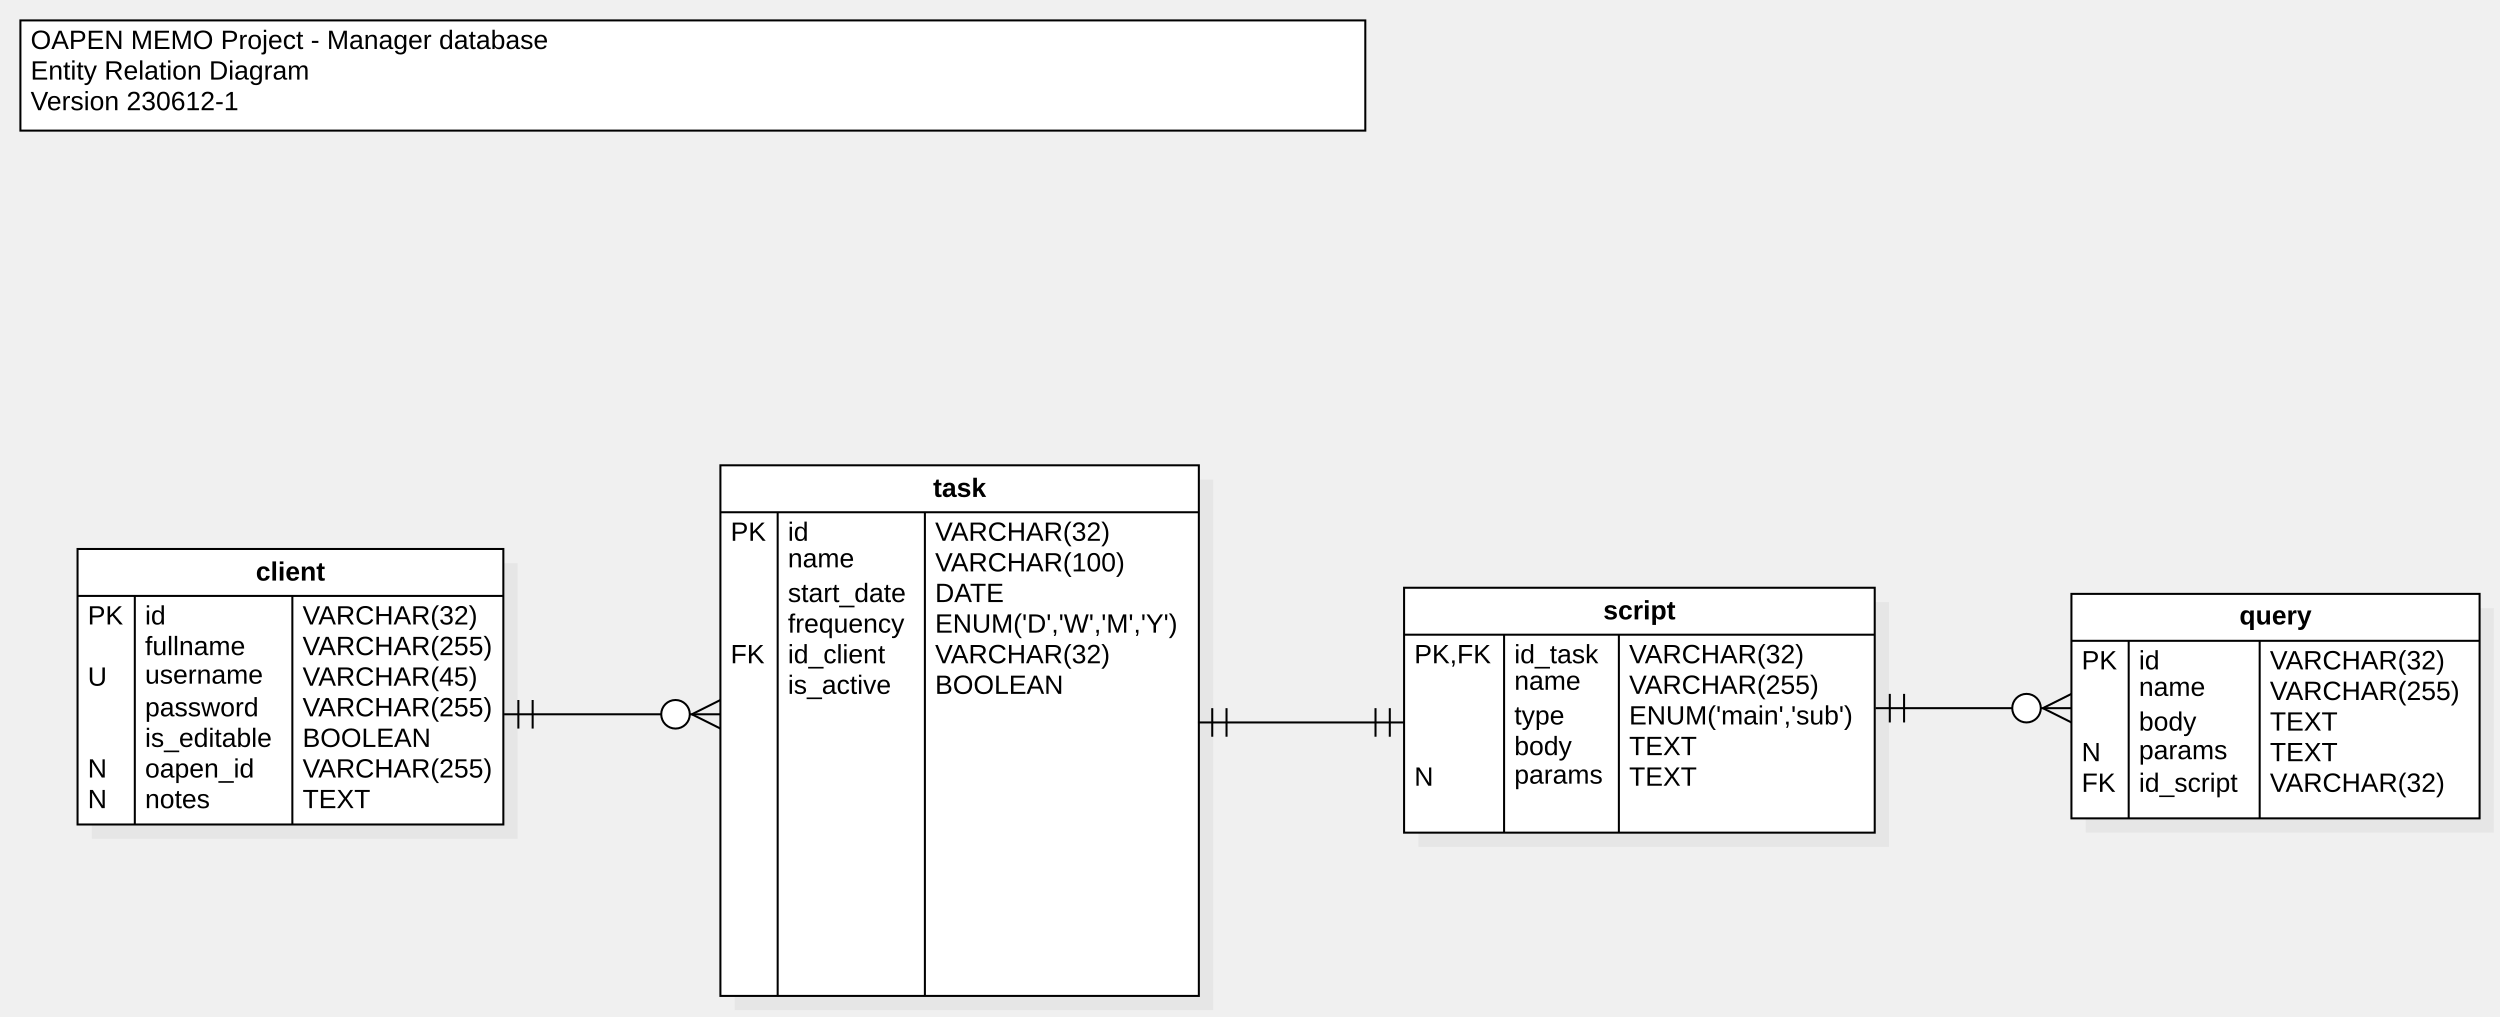
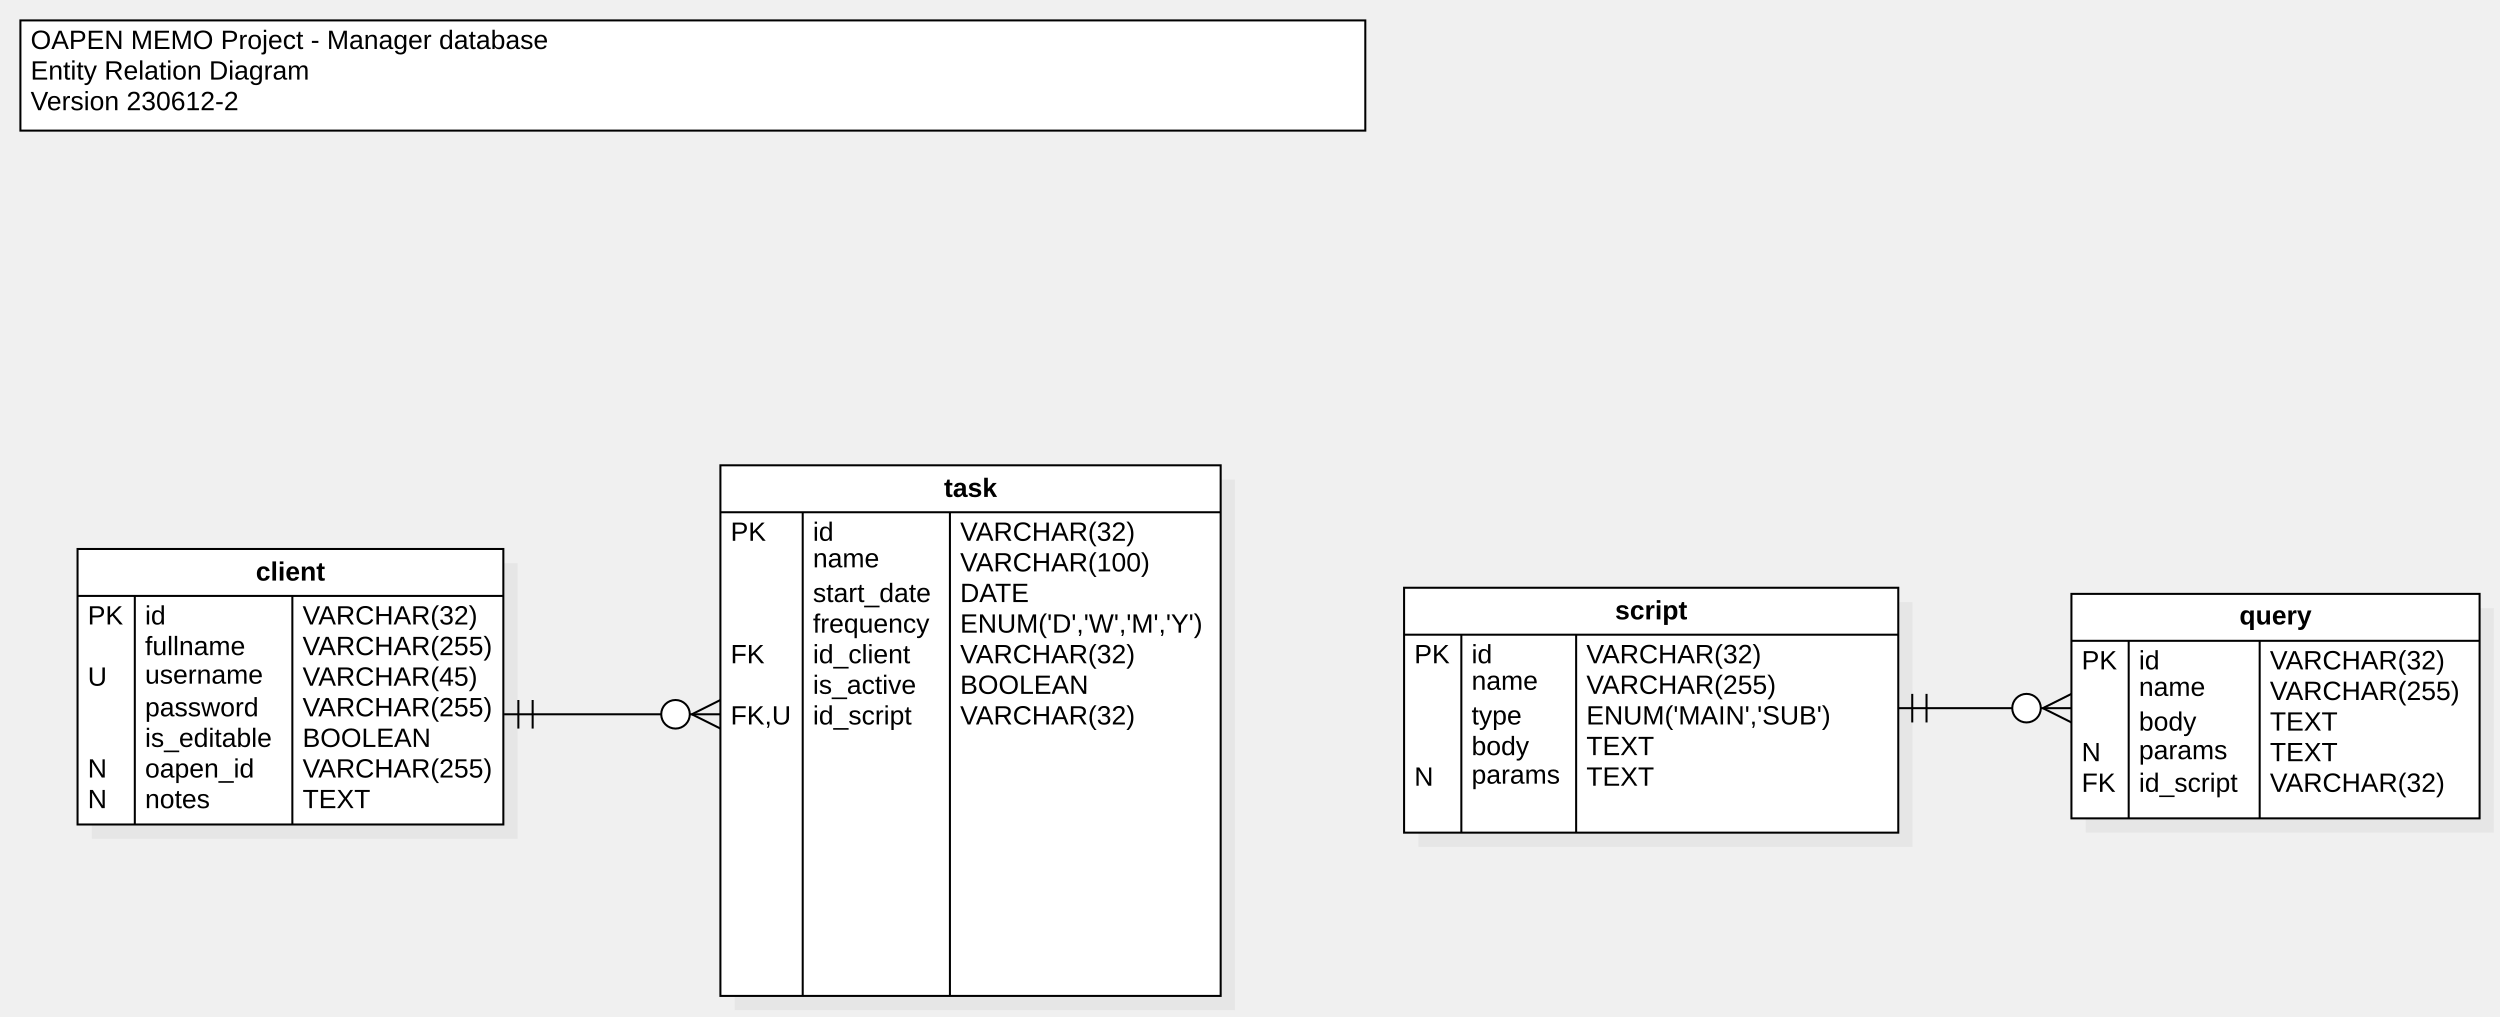
<svg xmlns="http://www.w3.org/2000/svg" version="1.1" width="1225" height="498">
  <defs />
  <g>
    <g transform="translate(-25,-11) scale(1,1)">
      <rect fill="#C0C0C0" stroke="none" x="70" y="287" width="208.639" height="135" opacity="0.2" />
    </g>
    <g transform="translate(-25,-11) scale(1,1)">
      <rect fill="#ffffff" stroke="none" x="63" y="280" width="208.639" height="135" />
    </g>
    <g transform="translate(-25,-11) scale(1,1)">
      <path fill="none" stroke="#000000" d="M 63 280 L 271.639 280 L 271.639 415 L 63 415 L 63 280 Z Z" stroke-miterlimit="10" />
    </g>
    <g transform="translate(-25,-11) scale(1,1)">
      <path fill="none" stroke="#000000" d="M 63 303 L 271.639 303" stroke-miterlimit="10" />
    </g>
    <g transform="translate(-25,-11) scale(1,1)">
      <path fill="none" stroke="#000000" d="M 91.059 303 L 91.059 415" stroke-miterlimit="10" />
    </g>
    <g transform="translate(-25,-11) scale(1,1)">
      <path fill="none" stroke="#000000" d="M 168.255 303 L 168.255 415" stroke-miterlimit="10" />
    </g>
    <g transform="translate(-25,-11) scale(1,1)">
      <g>
        <path fill="none" stroke="none" />
        <text fill="#000000" stroke="none" font-family="Arial" font-size="13px" font-style="normal" font-weight="bold" text-decoration="none" x="150.343" y="295.5">client</text>
      </g>
    </g>
    <g transform="translate(-25,-11) scale(1,1)">
      <g>
        <path fill="none" stroke="none" />
        <text fill="#000000" stroke="none" font-family="Arial" font-size="13px" font-style="normal" font-weight="normal" text-decoration="none" x="68" y="317">PK</text>
      </g>
    </g>
    <g transform="translate(-25,-11) scale(1,1)">
      <g>
        <path fill="none" stroke="none" />
        <text fill="#000000" stroke="none" font-family="Arial" font-size="13px" font-style="normal" font-weight="normal" text-decoration="none" x="96.059" y="317">id</text>
      </g>
    </g>
    <g transform="translate(-25,-11) scale(1,1)">
      <g>
        <path fill="none" stroke="none" />
        <text fill="#000000" stroke="none" font-family="Arial" font-size="13px" font-style="normal" font-weight="normal" text-decoration="none" x="173.255" y="317">VARCHAR(32)</text>
      </g>
    </g>
    <g transform="translate(-25,-11) scale(1,1)">
      <g>
        <path fill="none" stroke="none" />
        <text fill="#000000" stroke="none" font-family="Arial" font-size="13px" font-style="normal" font-weight="normal" text-decoration="none" x="68" y="314" />
      </g>
    </g>
    <g transform="translate(-25,-11) scale(1,1)">
      <g>
        <path fill="none" stroke="none" />
        <text fill="#000000" stroke="none" font-family="Arial" font-size="13px" font-style="normal" font-weight="normal" text-decoration="none" x="68" y="323" />
      </g>
    </g>
    <g transform="translate(-25,-11) scale(1,1)">
      <g>
        <path fill="none" stroke="none" />
        <text fill="#000000" stroke="none" font-family="Arial" font-size="13px" font-style="normal" font-weight="normal" text-decoration="none" x="96.059" y="332">fullname</text>
      </g>
    </g>
    <g transform="translate(-25,-11) scale(1,1)">
      <g>
        <path fill="none" stroke="none" />
        <text fill="#000000" stroke="none" font-family="Arial" font-size="13px" font-style="normal" font-weight="normal" text-decoration="none" x="173.255" y="332">VARCHAR(255)</text>
      </g>
    </g>
    <g transform="translate(-25,-11) scale(1,1)">
      <g>
        <path fill="none" stroke="none" />
        <text fill="#000000" stroke="none" font-family="Arial" font-size="13px" font-style="normal" font-weight="normal" text-decoration="none" x="68" y="329" />
      </g>
    </g>
    <g transform="translate(-25,-11) scale(1,1)">
      <g>
        <path fill="none" stroke="none" />
        <text fill="#000000" stroke="none" font-family="Arial" font-size="13px" font-style="normal" font-weight="normal" text-decoration="none" x="68" y="347">U</text>
      </g>
    </g>
    <g transform="translate(-25,-11) scale(1,1)">
      <g>
        <path fill="none" stroke="none" />
        <text fill="#000000" stroke="none" font-family="Arial" font-size="13px" font-style="normal" font-weight="normal" text-decoration="none" x="96.059" y="346">username</text>
      </g>
    </g>
    <g transform="translate(-25,-11) scale(1,1)">
      <g>
        <path fill="none" stroke="none" />
        <text fill="#000000" stroke="none" font-family="Arial" font-size="13px" font-style="normal" font-weight="normal" text-decoration="none" x="173.255" y="347">VARCHAR(45)</text>
      </g>
    </g>
    <g transform="translate(-25,-11) scale(1,1)">
      <g>
        <path fill="none" stroke="none" />
        <text fill="#000000" stroke="none" font-family="Arial" font-size="13px" font-style="normal" font-weight="normal" text-decoration="none" x="68" y="344" />
      </g>
    </g>
    <g transform="translate(-25,-11) scale(1,1)">
      <g>
        <path fill="none" stroke="none" />
        <text fill="#000000" stroke="none" font-family="Arial" font-size="13px" font-style="normal" font-weight="normal" text-decoration="none" x="68" y="353" />
      </g>
    </g>
    <g transform="translate(-25,-11) scale(1,1)">
      <g>
        <path fill="none" stroke="none" />
        <text fill="#000000" stroke="none" font-family="Arial" font-size="13px" font-style="normal" font-weight="normal" text-decoration="none" x="96.059" y="362">password</text>
      </g>
    </g>
    <g transform="translate(-25,-11) scale(1,1)">
      <g>
        <path fill="none" stroke="none" />
        <text fill="#000000" stroke="none" font-family="Arial" font-size="13px" font-style="normal" font-weight="normal" text-decoration="none" x="173.255" y="362">VARCHAR(255)</text>
      </g>
    </g>
    <g transform="translate(-25,-11) scale(1,1)">
      <g>
        <path fill="none" stroke="none" />
        <text fill="#000000" stroke="none" font-family="Arial" font-size="13px" font-style="normal" font-weight="normal" text-decoration="none" x="68" y="359" />
      </g>
    </g>
    <g transform="translate(-25,-11) scale(1,1)">
      <g>
        <path fill="none" stroke="none" />
        <text fill="#000000" stroke="none" font-family="Arial" font-size="13px" font-style="normal" font-weight="normal" text-decoration="none" x="68" y="368" />
      </g>
    </g>
    <g transform="translate(-25,-11) scale(1,1)">
      <g>
        <path fill="none" stroke="none" />
        <text fill="#000000" stroke="none" font-family="Arial" font-size="13px" font-style="normal" font-weight="normal" text-decoration="none" x="96.059" y="377">is_editable</text>
      </g>
    </g>
    <g transform="translate(-25,-11) scale(1,1)">
      <g>
        <path fill="none" stroke="none" />
        <text fill="#000000" stroke="none" font-family="Arial" font-size="13px" font-style="normal" font-weight="normal" text-decoration="none" x="173.255" y="377">BOOLEAN</text>
      </g>
    </g>
    <g transform="translate(-25,-11) scale(1,1)">
      <g>
        <path fill="none" stroke="none" />
        <text fill="#000000" stroke="none" font-family="Arial" font-size="13px" font-style="normal" font-weight="normal" text-decoration="none" x="68" y="374" />
      </g>
    </g>
    <g transform="translate(-25,-11) scale(1,1)">
      <g>
        <path fill="none" stroke="none" />
        <text fill="#000000" stroke="none" font-family="Arial" font-size="13px" font-style="normal" font-weight="normal" text-decoration="none" x="68" y="392">N</text>
      </g>
    </g>
    <g transform="translate(-25,-11) scale(1,1)">
      <g>
        <path fill="none" stroke="none" />
        <text fill="#000000" stroke="none" font-family="Arial" font-size="13px" font-style="normal" font-weight="normal" text-decoration="none" x="96.059" y="392">oapen_id</text>
      </g>
    </g>
    <g transform="translate(-25,-11) scale(1,1)">
      <g>
        <path fill="none" stroke="none" />
        <text fill="#000000" stroke="none" font-family="Arial" font-size="13px" font-style="normal" font-weight="normal" text-decoration="none" x="173.255" y="392">VARCHAR(255)</text>
      </g>
    </g>
    <g transform="translate(-25,-11) scale(1,1)">
      <g>
        <path fill="none" stroke="none" />
        <text fill="#000000" stroke="none" font-family="Arial" font-size="13px" font-style="normal" font-weight="normal" text-decoration="none" x="68" y="389" />
      </g>
    </g>
    <g transform="translate(-25,-11) scale(1,1)">
      <g>
        <path fill="none" stroke="none" />
        <text fill="#000000" stroke="none" font-family="Arial" font-size="13px" font-style="normal" font-weight="normal" text-decoration="none" x="68" y="407">N</text>
      </g>
    </g>
    <g transform="translate(-25,-11) scale(1,1)">
      <g>
        <path fill="none" stroke="none" />
        <text fill="#000000" stroke="none" font-family="Arial" font-size="13px" font-style="normal" font-weight="normal" text-decoration="none" x="96.059" y="407">notes</text>
      </g>
    </g>
    <g transform="translate(-25,-11) scale(1,1)">
      <g>
        <path fill="none" stroke="none" />
        <text fill="#000000" stroke="none" font-family="Arial" font-size="13px" font-style="normal" font-weight="normal" text-decoration="none" x="173.255" y="407">TEXT</text>
      </g>
    </g>
    <g transform="translate(-25,-11) scale(1,1)">
      <g>
        <path fill="none" stroke="none" />
        <text fill="#000000" stroke="none" font-family="Arial" font-size="13px" font-style="normal" font-weight="normal" text-decoration="none" x="68" y="404" />
      </g>
    </g>
    <g transform="translate(-25,-11) scale(1,1)">
      <rect fill="#C0C0C0" stroke="none" x="1047" y="309" width="200" height="110" opacity="0.2" />
    </g>
    <g transform="translate(-25,-11) scale(1,1)">
      <rect fill="#ffffff" stroke="none" x="1040" y="302" width="200" height="110" />
    </g>
    <g transform="translate(-25,-11) scale(1,1)">
      <path fill="none" stroke="#000000" d="M 1040 302 L 1240 302 L 1240 412 L 1040 412 L 1040 302 Z Z" stroke-miterlimit="10" />
    </g>
    <g transform="translate(-25,-11) scale(1,1)">
      <path fill="none" stroke="#000000" d="M 1040 325 L 1240 325" stroke-miterlimit="10" />
    </g>
    <g transform="translate(-25,-11) scale(1,1)">
      <path fill="none" stroke="#000000" d="M 1068.059 325 L 1068.059 412" stroke-miterlimit="10" />
    </g>
    <g transform="translate(-25,-11) scale(1,1)">
      <path fill="none" stroke="#000000" d="M 1132.243 325 L 1132.243 412" stroke-miterlimit="10" />
    </g>
    <g transform="translate(-25,-11) scale(1,1)">
      <g>
        <path fill="none" stroke="none" />
        <text fill="#000000" stroke="none" font-family="Arial" font-size="13px" font-style="normal" font-weight="bold" text-decoration="none" x="1122.3" y="317">query</text>
      </g>
    </g>
    <g transform="translate(-25,-11) scale(1,1)">
      <g>
        <path fill="none" stroke="none" />
        <text fill="#000000" stroke="none" font-family="Arial" font-size="13px" font-style="normal" font-weight="normal" text-decoration="none" x="1045" y="339">PK</text>
      </g>
    </g>
    <g transform="translate(-25,-11) scale(1,1)">
      <g>
        <path fill="none" stroke="none" />
        <text fill="#000000" stroke="none" font-family="Arial" font-size="13px" font-style="normal" font-weight="normal" text-decoration="none" x="1073.059" y="339">id</text>
      </g>
    </g>
    <g transform="translate(-25,-11) scale(1,1)">
      <g>
        <path fill="none" stroke="none" />
        <text fill="#000000" stroke="none" font-family="Arial" font-size="13px" font-style="normal" font-weight="normal" text-decoration="none" x="1137.243" y="339">VARCHAR(32)</text>
      </g>
    </g>
    <g transform="translate(-25,-11) scale(1,1)">
      <g>
        <path fill="none" stroke="none" />
        <text fill="#000000" stroke="none" font-family="Arial" font-size="13px" font-style="normal" font-weight="normal" text-decoration="none" x="1045" y="336" />
      </g>
    </g>
    <g transform="translate(-25,-11) scale(1,1)">
      <g>
        <path fill="none" stroke="none" />
        <text fill="#000000" stroke="none" font-family="Arial" font-size="13px" font-style="normal" font-weight="normal" text-decoration="none" x="1045" y="345" />
      </g>
    </g>
    <g transform="translate(-25,-11) scale(1,1)">
      <g>
        <path fill="none" stroke="none" />
        <text fill="#000000" stroke="none" font-family="Arial" font-size="13px" font-style="normal" font-weight="normal" text-decoration="none" x="1073.059" y="352">name</text>
      </g>
    </g>
    <g transform="translate(-25,-11) scale(1,1)">
      <g>
        <path fill="none" stroke="none" />
        <text fill="#000000" stroke="none" font-family="Arial" font-size="13px" font-style="normal" font-weight="normal" text-decoration="none" x="1137.243" y="354">VARCHAR(255)</text>
      </g>
    </g>
    <g transform="translate(-25,-11) scale(1,1)">
      <g>
        <path fill="none" stroke="none" />
        <text fill="#000000" stroke="none" font-family="Arial" font-size="13px" font-style="normal" font-weight="normal" text-decoration="none" x="1045" y="351" />
      </g>
    </g>
    <g transform="translate(-25,-11) scale(1,1)">
      <g>
        <path fill="none" stroke="none" />
        <text fill="#000000" stroke="none" font-family="Arial" font-size="13px" font-style="normal" font-weight="normal" text-decoration="none" x="1045" y="360" />
      </g>
    </g>
    <g transform="translate(-25,-11) scale(1,1)">
      <g>
        <path fill="none" stroke="none" />
        <text fill="#000000" stroke="none" font-family="Arial" font-size="13px" font-style="normal" font-weight="normal" text-decoration="none" x="1073.059" y="369">body</text>
      </g>
    </g>
    <g transform="translate(-25,-11) scale(1,1)">
      <g>
        <path fill="none" stroke="none" />
        <text fill="#000000" stroke="none" font-family="Arial" font-size="13px" font-style="normal" font-weight="normal" text-decoration="none" x="1137.243" y="369">TEXT</text>
      </g>
    </g>
    <g transform="translate(-25,-11) scale(1,1)">
      <g>
        <path fill="none" stroke="none" />
        <text fill="#000000" stroke="none" font-family="Arial" font-size="13px" font-style="normal" font-weight="normal" text-decoration="none" x="1045" y="366" />
      </g>
    </g>
    <g transform="translate(-25,-11) scale(1,1)">
      <g>
        <path fill="none" stroke="none" />
        <text fill="#000000" stroke="none" font-family="Arial" font-size="13px" font-style="normal" font-weight="normal" text-decoration="none" x="1045" y="384">N</text>
      </g>
    </g>
    <g transform="translate(-25,-11) scale(1,1)">
      <g>
        <path fill="none" stroke="none" />
        <text fill="#000000" stroke="none" font-family="Arial" font-size="13px" font-style="normal" font-weight="normal" text-decoration="none" x="1073.059" y="383">params</text>
      </g>
    </g>
    <g transform="translate(-25,-11) scale(1,1)">
      <g>
        <path fill="none" stroke="none" />
        <text fill="#000000" stroke="none" font-family="Arial" font-size="13px" font-style="normal" font-weight="normal" text-decoration="none" x="1137.243" y="384">TEXT</text>
      </g>
    </g>
    <g transform="translate(-25,-11) scale(1,1)">
      <g>
        <path fill="none" stroke="none" />
        <text fill="#000000" stroke="none" font-family="Arial" font-size="13px" font-style="normal" font-weight="normal" text-decoration="none" x="1045" y="381" />
      </g>
    </g>
    <g transform="translate(-25,-11) scale(1,1)">
      <g>
        <path fill="none" stroke="none" />
        <text fill="#000000" stroke="none" font-family="Arial" font-size="13px" font-style="normal" font-weight="normal" text-decoration="none" x="1045" y="399">FK</text>
      </g>
    </g>
    <g transform="translate(-25,-11) scale(1,1)">
      <g>
        <path fill="none" stroke="none" />
        <text fill="#000000" stroke="none" font-family="Arial" font-size="13px" font-style="normal" font-weight="normal" text-decoration="none" x="1073.059" y="399">id_script</text>
      </g>
    </g>
    <g transform="translate(-25,-11) scale(1,1)">
      <g>
        <path fill="none" stroke="none" />
        <text fill="#000000" stroke="none" font-family="Arial" font-size="13px" font-style="normal" font-weight="normal" text-decoration="none" x="1137.243" y="399">VARCHAR(32)</text>
      </g>
    </g>
    <g transform="translate(-25,-11) scale(1,1)">
      <g>
        <path fill="none" stroke="none" />
        <text fill="#000000" stroke="none" font-family="Arial" font-size="13px" font-style="normal" font-weight="normal" text-decoration="none" x="1045" y="396" />
      </g>
    </g>
    <g transform="translate(-25,-11) scale(1,1)">
-       <rect fill="#C0C0C0" stroke="none" x="720" y="306" width="230.614" height="120" opacity="0.2" />
-     </g>
-     <g transform="translate(-25,-11) scale(1,1)">
-       <rect fill="#ffffff" stroke="none" x="713" y="299" width="230.614" height="120" />
-     </g>
-     <g transform="translate(-25,-11) scale(1,1)">
-       <path fill="none" stroke="#000000" d="M 713 299 L 943.614 299 L 943.614 419 L 713 419 L 713 299 Z Z" stroke-miterlimit="10" />
-     </g>
-     <g transform="translate(-25,-11) scale(1,1)">
-       <path fill="none" stroke="#000000" d="M 713 322 L 943.614 322" stroke-miterlimit="10" />
-     </g>
-     <g transform="translate(-25,-11) scale(1,1)">
-       <path fill="none" stroke="#000000" d="M 762 322 L 762 419" stroke-miterlimit="10" />
-     </g>
-     <g transform="translate(-25,-11) scale(1,1)">
-       <path fill="none" stroke="#000000" d="M 818.249 322 L 818.249 419" stroke-miterlimit="10" />
-     </g>
-     <g transform="translate(-25,-11) scale(1,1)">
-       <g>
-         <path fill="none" stroke="none" />
-         <text fill="#000000" stroke="none" font-family="Arial" font-size="13px" font-style="normal" font-weight="bold" text-decoration="none" x="810.607" y="314.5">script</text>
-       </g>
-     </g>
-     <g transform="translate(-25,-11) scale(1,1)">
-       <g>
-         <path fill="none" stroke="none" />
-         <text fill="#000000" stroke="none" font-family="Arial" font-size="13px" font-style="normal" font-weight="normal" text-decoration="none" x="718" y="336">PK,FK</text>
-       </g>
-     </g>
-     <g transform="translate(-25,-11) scale(1,1)">
-       <g>
-         <path fill="none" stroke="none" />
-         <text fill="#000000" stroke="none" font-family="Arial" font-size="13px" font-style="normal" font-weight="normal" text-decoration="none" x="767" y="336">id_task</text>
-       </g>
-     </g>
-     <g transform="translate(-25,-11) scale(1,1)">
-       <g>
-         <path fill="none" stroke="none" />
-         <text fill="#000000" stroke="none" font-family="Arial" font-size="13px" font-style="normal" font-weight="normal" text-decoration="none" x="823.249" y="336">VARCHAR(32)</text>
+       <rect fill="#C0C0C0" stroke="none" x="720" y="306" width="242.154" height="120" opacity="0.2" />
+     </g>
+     <g transform="translate(-25,-11) scale(1,1)">
+       <rect fill="#ffffff" stroke="none" x="713" y="299" width="242.154" height="120" />
+     </g>
+     <g transform="translate(-25,-11) scale(1,1)">
+       <path fill="none" stroke="#000000" d="M 713 299 L 955.154 299 L 955.154 419 L 713 419 L 713 299 Z Z" stroke-miterlimit="10" />
+     </g>
+     <g transform="translate(-25,-11) scale(1,1)">
+       <path fill="none" stroke="#000000" d="M 713 322 L 955.154 322" stroke-miterlimit="10" />
+     </g>
+     <g transform="translate(-25,-11) scale(1,1)">
+       <path fill="none" stroke="#000000" d="M 741.059 322 L 741.059 419" stroke-miterlimit="10" />
+     </g>
+     <g transform="translate(-25,-11) scale(1,1)">
+       <path fill="none" stroke="#000000" d="M 797.308 322 L 797.308 419" stroke-miterlimit="10" />
+     </g>
+     <g transform="translate(-25,-11) scale(1,1)">
+       <g>
+         <path fill="none" stroke="none" />
+         <text fill="#000000" stroke="none" font-family="Arial" font-size="13px" font-style="normal" font-weight="bold" text-decoration="none" x="816.377" y="314.5">script</text>
+       </g>
+     </g>
+     <g transform="translate(-25,-11) scale(1,1)">
+       <g>
+         <path fill="none" stroke="none" />
+         <text fill="#000000" stroke="none" font-family="Arial" font-size="13px" font-style="normal" font-weight="normal" text-decoration="none" x="718" y="336">PK</text>
+       </g>
+     </g>
+     <g transform="translate(-25,-11) scale(1,1)">
+       <g>
+         <path fill="none" stroke="none" />
+         <text fill="#000000" stroke="none" font-family="Arial" font-size="13px" font-style="normal" font-weight="normal" text-decoration="none" x="746.059" y="336">id</text>
+       </g>
+     </g>
+     <g transform="translate(-25,-11) scale(1,1)">
+       <g>
+         <path fill="none" stroke="none" />
+         <text fill="#000000" stroke="none" font-family="Arial" font-size="13px" font-style="normal" font-weight="normal" text-decoration="none" x="802.308" y="336">VARCHAR(32)</text>
      </g>
    </g>
    <g transform="translate(-25,-11) scale(1,1)">
      <g>
        <path fill="none" stroke="none" />
        <text fill="#000000" stroke="none" font-family="Arial" font-size="13px" font-style="normal" font-weight="normal" text-decoration="none" x="718" y="333" />
      </g>
    </g>
    <g transform="translate(-25,-11) scale(1,1)">
      <g>
        <path fill="none" stroke="none" />
        <text fill="#000000" stroke="none" font-family="Arial" font-size="13px" font-style="normal" font-weight="normal" text-decoration="none" x="718" y="342" />
      </g>
    </g>
    <g transform="translate(-25,-11) scale(1,1)">
      <g>
        <path fill="none" stroke="none" />
-         <text fill="#000000" stroke="none" font-family="Arial" font-size="13px" font-style="normal" font-weight="normal" text-decoration="none" x="767" y="349">name</text>
-       </g>
-     </g>
-     <g transform="translate(-25,-11) scale(1,1)">
-       <g>
-         <path fill="none" stroke="none" />
-         <text fill="#000000" stroke="none" font-family="Arial" font-size="13px" font-style="normal" font-weight="normal" text-decoration="none" x="823.249" y="351">VARCHAR(255)</text>
+         <text fill="#000000" stroke="none" font-family="Arial" font-size="13px" font-style="normal" font-weight="normal" text-decoration="none" x="746.059" y="349">name</text>
+       </g>
+     </g>
+     <g transform="translate(-25,-11) scale(1,1)">
+       <g>
+         <path fill="none" stroke="none" />
+         <text fill="#000000" stroke="none" font-family="Arial" font-size="13px" font-style="normal" font-weight="normal" text-decoration="none" x="802.308" y="351">VARCHAR(255)</text>
      </g>
    </g>
    <g transform="translate(-25,-11) scale(1,1)">
      <g>
        <path fill="none" stroke="none" />
        <text fill="#000000" stroke="none" font-family="Arial" font-size="13px" font-style="normal" font-weight="normal" text-decoration="none" x="718" y="348" />
      </g>
    </g>
    <g transform="translate(-25,-11) scale(1,1)">
      <g>
        <path fill="none" stroke="none" />
        <text fill="#000000" stroke="none" font-family="Arial" font-size="13px" font-style="normal" font-weight="normal" text-decoration="none" x="718" y="357" />
      </g>
    </g>
    <g transform="translate(-25,-11) scale(1,1)">
      <g>
        <path fill="none" stroke="none" />
-         <text fill="#000000" stroke="none" font-family="Arial" font-size="13px" font-style="normal" font-weight="normal" text-decoration="none" x="767" y="366">type</text>
-       </g>
-     </g>
-     <g transform="translate(-25,-11) scale(1,1)">
-       <g>
-         <path fill="none" stroke="none" />
-         <text fill="#000000" stroke="none" font-family="Arial" font-size="13px" font-style="normal" font-weight="normal" text-decoration="none" x="823.249" y="366">ENUM('main','sub')</text>
+         <text fill="#000000" stroke="none" font-family="Arial" font-size="13px" font-style="normal" font-weight="normal" text-decoration="none" x="746.059" y="366">type</text>
+       </g>
+     </g>
+     <g transform="translate(-25,-11) scale(1,1)">
+       <g>
+         <path fill="none" stroke="none" />
+         <text fill="#000000" stroke="none" font-family="Arial" font-size="13px" font-style="normal" font-weight="normal" text-decoration="none" x="802.308" y="366">ENUM('MAIN','SUB')</text>
      </g>
    </g>
    <g transform="translate(-25,-11) scale(1,1)">
      <g>
        <path fill="none" stroke="none" />
        <text fill="#000000" stroke="none" font-family="Arial" font-size="13px" font-style="normal" font-weight="normal" text-decoration="none" x="718" y="363" />
      </g>
    </g>
    <g transform="translate(-25,-11) scale(1,1)">
      <g>
        <path fill="none" stroke="none" />
        <text fill="#000000" stroke="none" font-family="Arial" font-size="13px" font-style="normal" font-weight="normal" text-decoration="none" x="718" y="372" />
      </g>
    </g>
    <g transform="translate(-25,-11) scale(1,1)">
      <g>
        <path fill="none" stroke="none" />
-         <text fill="#000000" stroke="none" font-family="Arial" font-size="13px" font-style="normal" font-weight="normal" text-decoration="none" x="767" y="381">body</text>
-       </g>
-     </g>
-     <g transform="translate(-25,-11) scale(1,1)">
-       <g>
-         <path fill="none" stroke="none" />
-         <text fill="#000000" stroke="none" font-family="Arial" font-size="13px" font-style="normal" font-weight="normal" text-decoration="none" x="823.249" y="381">TEXT</text>
+         <text fill="#000000" stroke="none" font-family="Arial" font-size="13px" font-style="normal" font-weight="normal" text-decoration="none" x="746.059" y="381">body</text>
+       </g>
+     </g>
+     <g transform="translate(-25,-11) scale(1,1)">
+       <g>
+         <path fill="none" stroke="none" />
+         <text fill="#000000" stroke="none" font-family="Arial" font-size="13px" font-style="normal" font-weight="normal" text-decoration="none" x="802.308" y="381">TEXT</text>
      </g>
    </g>
    <g transform="translate(-25,-11) scale(1,1)">
      <g>
        <path fill="none" stroke="none" />
        <text fill="#000000" stroke="none" font-family="Arial" font-size="13px" font-style="normal" font-weight="normal" text-decoration="none" x="718" y="378" />
      </g>
    </g>
    <g transform="translate(-25,-11) scale(1,1)">
      <g>
        <path fill="none" stroke="none" />
        <text fill="#000000" stroke="none" font-family="Arial" font-size="13px" font-style="normal" font-weight="normal" text-decoration="none" x="718" y="396">N</text>
      </g>
    </g>
    <g transform="translate(-25,-11) scale(1,1)">
      <g>
        <path fill="none" stroke="none" />
-         <text fill="#000000" stroke="none" font-family="Arial" font-size="13px" font-style="normal" font-weight="normal" text-decoration="none" x="767" y="395">params</text>
-       </g>
-     </g>
-     <g transform="translate(-25,-11) scale(1,1)">
-       <g>
-         <path fill="none" stroke="none" />
-         <text fill="#000000" stroke="none" font-family="Arial" font-size="13px" font-style="normal" font-weight="normal" text-decoration="none" x="823.249" y="396">TEXT</text>
+         <text fill="#000000" stroke="none" font-family="Arial" font-size="13px" font-style="normal" font-weight="normal" text-decoration="none" x="746.059" y="395">params</text>
+       </g>
+     </g>
+     <g transform="translate(-25,-11) scale(1,1)">
+       <g>
+         <path fill="none" stroke="none" />
+         <text fill="#000000" stroke="none" font-family="Arial" font-size="13px" font-style="normal" font-weight="normal" text-decoration="none" x="802.308" y="396">TEXT</text>
      </g>
    </g>
    <g transform="translate(-25,-11) scale(1,1)">
      <g>
        <path fill="none" stroke="none" />
        <text fill="#000000" stroke="none" font-family="Arial" font-size="13px" font-style="normal" font-weight="normal" text-decoration="none" x="718" y="393" />
      </g>
    </g>
    <g transform="translate(-25,-11) scale(1,1)">
-       <rect fill="#C0C0C0" stroke="none" x="385" y="246" width="234.436" height="260" opacity="0.2" />
-     </g>
-     <g transform="translate(-25,-11) scale(1,1)">
-       <rect fill="#ffffff" stroke="none" x="378" y="239" width="234.436" height="260" />
-     </g>
-     <g transform="translate(-25,-11) scale(1,1)">
-       <path fill="none" stroke="#000000" d="M 378 239 L 612.436 239 L 612.436 499 L 378 499 L 378 239 Z Z" stroke-miterlimit="10" />
-     </g>
-     <g transform="translate(-25,-11) scale(1,1)">
-       <path fill="none" stroke="#000000" d="M 378 262 L 612.436 262" stroke-miterlimit="10" />
-     </g>
-     <g transform="translate(-25,-11) scale(1,1)">
-       <path fill="none" stroke="#000000" d="M 406.059 262 L 406.059 499" stroke-miterlimit="10" />
-     </g>
-     <g transform="translate(-25,-11) scale(1,1)">
-       <path fill="none" stroke="#000000" d="M 478.196 262 L 478.196 499" stroke-miterlimit="10" />
-     </g>
-     <g transform="translate(-25,-11) scale(1,1)">
-       <g>
-         <path fill="none" stroke="none" />
-         <text fill="#000000" stroke="none" font-family="Arial" font-size="13px" font-style="normal" font-weight="bold" text-decoration="none" x="482.208" y="254.5">task</text>
+       <rect fill="#C0C0C0" stroke="none" x="385" y="246" width="245.125" height="260" opacity="0.2" />
+     </g>
+     <g transform="translate(-25,-11) scale(1,1)">
+       <rect fill="#ffffff" stroke="none" x="378" y="239" width="245.125" height="260" />
+     </g>
+     <g transform="translate(-25,-11) scale(1,1)">
+       <path fill="none" stroke="#000000" d="M 378 239 L 623.125 239 L 623.125 499 L 378 499 L 378 239 Z Z" stroke-miterlimit="10" />
+     </g>
+     <g transform="translate(-25,-11) scale(1,1)">
+       <path fill="none" stroke="#000000" d="M 378 262 L 623.125 262" stroke-miterlimit="10" />
+     </g>
+     <g transform="translate(-25,-11) scale(1,1)">
+       <path fill="none" stroke="#000000" d="M 418.329 262 L 418.329 499" stroke-miterlimit="10" />
+     </g>
+     <g transform="translate(-25,-11) scale(1,1)">
+       <path fill="none" stroke="#000000" d="M 490.466 262 L 490.466 499" stroke-miterlimit="10" />
+     </g>
+     <g transform="translate(-25,-11) scale(1,1)">
+       <g>
+         <path fill="none" stroke="none" />
+         <text fill="#000000" stroke="none" font-family="Arial" font-size="13px" font-style="normal" font-weight="bold" text-decoration="none" x="487.553" y="254.5">task</text>
      </g>
    </g>
    <g transform="translate(-25,-11) scale(1,1)">
      <g>
        <path fill="none" stroke="none" />
        <text fill="#000000" stroke="none" font-family="Arial" font-size="13px" font-style="normal" font-weight="normal" text-decoration="none" x="383" y="276">PK</text>
      </g>
    </g>
    <g transform="translate(-25,-11) scale(1,1)">
      <g>
        <path fill="none" stroke="none" />
-         <text fill="#000000" stroke="none" font-family="Arial" font-size="13px" font-style="normal" font-weight="normal" text-decoration="none" x="411.059" y="276">id</text>
-       </g>
-     </g>
-     <g transform="translate(-25,-11) scale(1,1)">
-       <g>
-         <path fill="none" stroke="none" />
-         <text fill="#000000" stroke="none" font-family="Arial" font-size="13px" font-style="normal" font-weight="normal" text-decoration="none" x="483.196" y="276">VARCHAR(32)</text>
+         <text fill="#000000" stroke="none" font-family="Arial" font-size="13px" font-style="normal" font-weight="normal" text-decoration="none" x="423.329" y="276">id</text>
+       </g>
+     </g>
+     <g transform="translate(-25,-11) scale(1,1)">
+       <g>
+         <path fill="none" stroke="none" />
+         <text fill="#000000" stroke="none" font-family="Arial" font-size="13px" font-style="normal" font-weight="normal" text-decoration="none" x="495.466" y="276">VARCHAR(32)</text>
      </g>
    </g>
    <g transform="translate(-25,-11) scale(1,1)">
      <g>
        <path fill="none" stroke="none" />
        <text fill="#000000" stroke="none" font-family="Arial" font-size="13px" font-style="normal" font-weight="normal" text-decoration="none" x="383" y="273" />
      </g>
    </g>
    <g transform="translate(-25,-11) scale(1,1)">
      <g>
        <path fill="none" stroke="none" />
        <text fill="#000000" stroke="none" font-family="Arial" font-size="13px" font-style="normal" font-weight="normal" text-decoration="none" x="383" y="282" />
      </g>
    </g>
    <g transform="translate(-25,-11) scale(1,1)">
      <g>
        <path fill="none" stroke="none" />
-         <text fill="#000000" stroke="none" font-family="Arial" font-size="13px" font-style="normal" font-weight="normal" text-decoration="none" x="411.059" y="289">name</text>
-       </g>
-     </g>
-     <g transform="translate(-25,-11) scale(1,1)">
-       <g>
-         <path fill="none" stroke="none" />
-         <text fill="#000000" stroke="none" font-family="Arial" font-size="13px" font-style="normal" font-weight="normal" text-decoration="none" x="483.196" y="291">VARCHAR(100)</text>
+         <text fill="#000000" stroke="none" font-family="Arial" font-size="13px" font-style="normal" font-weight="normal" text-decoration="none" x="423.329" y="289">name</text>
+       </g>
+     </g>
+     <g transform="translate(-25,-11) scale(1,1)">
+       <g>
+         <path fill="none" stroke="none" />
+         <text fill="#000000" stroke="none" font-family="Arial" font-size="13px" font-style="normal" font-weight="normal" text-decoration="none" x="495.466" y="291">VARCHAR(100)</text>
      </g>
    </g>
    <g transform="translate(-25,-11) scale(1,1)">
      <g>
        <path fill="none" stroke="none" />
        <text fill="#000000" stroke="none" font-family="Arial" font-size="13px" font-style="normal" font-weight="normal" text-decoration="none" x="383" y="288" />
      </g>
    </g>
    <g transform="translate(-25,-11) scale(1,1)">
      <g>
        <path fill="none" stroke="none" />
        <text fill="#000000" stroke="none" font-family="Arial" font-size="13px" font-style="normal" font-weight="normal" text-decoration="none" x="383" y="297" />
      </g>
    </g>
    <g transform="translate(-25,-11) scale(1,1)">
      <g>
        <path fill="none" stroke="none" />
-         <text fill="#000000" stroke="none" font-family="Arial" font-size="13px" font-style="normal" font-weight="normal" text-decoration="none" x="411.059" y="306">start_date</text>
-       </g>
-     </g>
-     <g transform="translate(-25,-11) scale(1,1)">
-       <g>
-         <path fill="none" stroke="none" />
-         <text fill="#000000" stroke="none" font-family="Arial" font-size="13px" font-style="normal" font-weight="normal" text-decoration="none" x="483.196" y="306">DATE</text>
+         <text fill="#000000" stroke="none" font-family="Arial" font-size="13px" font-style="normal" font-weight="normal" text-decoration="none" x="423.329" y="306">start_date</text>
+       </g>
+     </g>
+     <g transform="translate(-25,-11) scale(1,1)">
+       <g>
+         <path fill="none" stroke="none" />
+         <text fill="#000000" stroke="none" font-family="Arial" font-size="13px" font-style="normal" font-weight="normal" text-decoration="none" x="495.466" y="306">DATE</text>
      </g>
    </g>
    <g transform="translate(-25,-11) scale(1,1)">
      <g>
        <path fill="none" stroke="none" />
        <text fill="#000000" stroke="none" font-family="Arial" font-size="13px" font-style="normal" font-weight="normal" text-decoration="none" x="383" y="303" />
      </g>
    </g>
    <g transform="translate(-25,-11) scale(1,1)">
      <g>
        <path fill="none" stroke="none" />
        <text fill="#000000" stroke="none" font-family="Arial" font-size="13px" font-style="normal" font-weight="normal" text-decoration="none" x="383" y="312" />
      </g>
    </g>
    <g transform="translate(-25,-11) scale(1,1)">
      <g>
        <path fill="none" stroke="none" />
-         <text fill="#000000" stroke="none" font-family="Arial" font-size="13px" font-style="normal" font-weight="normal" text-decoration="none" x="411.059" y="321">frequency</text>
-       </g>
-     </g>
-     <g transform="translate(-25,-11) scale(1,1)">
-       <g>
-         <path fill="none" stroke="none" />
-         <text fill="#000000" stroke="none" font-family="Arial" font-size="13px" font-style="normal" font-weight="normal" text-decoration="none" x="483.196" y="321">ENUM('D','W','M','Y')</text>
+         <text fill="#000000" stroke="none" font-family="Arial" font-size="13px" font-style="normal" font-weight="normal" text-decoration="none" x="423.329" y="321">frequency</text>
+       </g>
+     </g>
+     <g transform="translate(-25,-11) scale(1,1)">
+       <g>
+         <path fill="none" stroke="none" />
+         <text fill="#000000" stroke="none" font-family="Arial" font-size="13px" font-style="normal" font-weight="normal" text-decoration="none" x="495.466" y="321">ENUM('D','W','M','Y')</text>
      </g>
    </g>
    <g transform="translate(-25,-11) scale(1,1)">
      <g>
        <path fill="none" stroke="none" />
        <text fill="#000000" stroke="none" font-family="Arial" font-size="13px" font-style="normal" font-weight="normal" text-decoration="none" x="383" y="318" />
      </g>
    </g>
    <g transform="translate(-25,-11) scale(1,1)">
      <g>
        <path fill="none" stroke="none" />
        <text fill="#000000" stroke="none" font-family="Arial" font-size="13px" font-style="normal" font-weight="normal" text-decoration="none" x="383" y="336">FK</text>
      </g>
    </g>
    <g transform="translate(-25,-11) scale(1,1)">
      <g>
        <path fill="none" stroke="none" />
-         <text fill="#000000" stroke="none" font-family="Arial" font-size="13px" font-style="normal" font-weight="normal" text-decoration="none" x="411.059" y="336">id_client</text>
-       </g>
-     </g>
-     <g transform="translate(-25,-11) scale(1,1)">
-       <g>
-         <path fill="none" stroke="none" />
-         <text fill="#000000" stroke="none" font-family="Arial" font-size="13px" font-style="normal" font-weight="normal" text-decoration="none" x="483.196" y="336">VARCHAR(32)</text>
+         <text fill="#000000" stroke="none" font-family="Arial" font-size="13px" font-style="normal" font-weight="normal" text-decoration="none" x="423.329" y="336">id_client</text>
+       </g>
+     </g>
+     <g transform="translate(-25,-11) scale(1,1)">
+       <g>
+         <path fill="none" stroke="none" />
+         <text fill="#000000" stroke="none" font-family="Arial" font-size="13px" font-style="normal" font-weight="normal" text-decoration="none" x="495.466" y="336">VARCHAR(32)</text>
      </g>
    </g>
    <g transform="translate(-25,-11) scale(1,1)">
      <g>
        <path fill="none" stroke="none" />
        <text fill="#000000" stroke="none" font-family="Arial" font-size="13px" font-style="normal" font-weight="normal" text-decoration="none" x="383" y="333" />
      </g>
    </g>
    <g transform="translate(-25,-11) scale(1,1)">
      <g>
        <path fill="none" stroke="none" />
        <text fill="#000000" stroke="none" font-family="Arial" font-size="13px" font-style="normal" font-weight="normal" text-decoration="none" x="383" y="342" />
      </g>
    </g>
    <g transform="translate(-25,-11) scale(1,1)">
      <g>
        <path fill="none" stroke="none" />
-         <text fill="#000000" stroke="none" font-family="Arial" font-size="13px" font-style="normal" font-weight="normal" text-decoration="none" x="411.059" y="351">is_active</text>
-       </g>
-     </g>
-     <g transform="translate(-25,-11) scale(1,1)">
-       <g>
-         <path fill="none" stroke="none" />
-         <text fill="#000000" stroke="none" font-family="Arial" font-size="13px" font-style="normal" font-weight="normal" text-decoration="none" x="483.196" y="351">BOOLEAN</text>
+         <text fill="#000000" stroke="none" font-family="Arial" font-size="13px" font-style="normal" font-weight="normal" text-decoration="none" x="423.329" y="351">is_active</text>
+       </g>
+     </g>
+     <g transform="translate(-25,-11) scale(1,1)">
+       <g>
+         <path fill="none" stroke="none" />
+         <text fill="#000000" stroke="none" font-family="Arial" font-size="13px" font-style="normal" font-weight="normal" text-decoration="none" x="495.466" y="351">BOOLEAN</text>
      </g>
    </g>
    <g transform="translate(-25,-11) scale(1,1)">
      <g>
        <path fill="none" stroke="none" />
        <text fill="#000000" stroke="none" font-family="Arial" font-size="13px" font-style="normal" font-weight="normal" text-decoration="none" x="383" y="348" />
      </g>
    </g>
    <g transform="translate(-25,-11) scale(1,1)">
+       <g>
+         <path fill="none" stroke="none" />
+         <text fill="#000000" stroke="none" font-family="Arial" font-size="13px" font-style="normal" font-weight="normal" text-decoration="none" x="383" y="366">FK,U</text>
+       </g>
+     </g>
+     <g transform="translate(-25,-11) scale(1,1)">
+       <g>
+         <path fill="none" stroke="none" />
+         <text fill="#000000" stroke="none" font-family="Arial" font-size="13px" font-style="normal" font-weight="normal" text-decoration="none" x="423.329" y="366">id_script</text>
+       </g>
+     </g>
+     <g transform="translate(-25,-11) scale(1,1)">
+       <g>
+         <path fill="none" stroke="none" />
+         <text fill="#000000" stroke="none" font-family="Arial" font-size="13px" font-style="normal" font-weight="normal" text-decoration="none" x="495.466" y="366">VARCHAR(32)</text>
+       </g>
+     </g>
+     <g transform="translate(-25,-11) scale(1,1)">
+       <g>
+         <path fill="none" stroke="none" />
+         <text fill="#000000" stroke="none" font-family="Arial" font-size="13px" font-style="normal" font-weight="normal" text-decoration="none" x="383" y="363" />
+       </g>
+     </g>
+     <g transform="translate(-25,-11) scale(1,1)">
      <path fill="none" stroke="#000000" d="M 272 361 L 378 361" stroke-miterlimit="10" />
    </g>
    <g transform="translate(-25,-11) scale(1,1)">
      <path fill="none" stroke="#000000" d="M 364 361 L 378 368" stroke-miterlimit="10" />
    </g>
    <g transform="translate(-25,-11) scale(1,1)">
      <path fill="none" stroke="#000000" d="M 364 361 L 378 354" stroke-miterlimit="10" />
    </g>
    <g transform="translate(-25,-11) scale(1,1)">
      <path fill="#FFFFFF" stroke="none" d="M 349 361 C 349 357.134 352.134 354 356 354 C 359.866 354 363 357.134 363 361 C 363 364.866 359.866 368 356 368 C 352.134 368 349 364.866 349 361 Z" />
    </g>
    <g transform="translate(-25,-11) scale(1,1)">
      <path fill="none" stroke="#000000" d="M 349 361 C 349 357.134 352.134 354 356 354 C 359.866 354 363 357.134 363 361 C 363 364.866 359.866 368 356 368 C 352.134 368 349 364.866 349 361 Z" stroke-miterlimit="10" />
    </g>
    <g transform="translate(-25,-11) scale(1,1)">
      <path fill="none" stroke="#000000" d="M 279 354 L 279 368" stroke-miterlimit="10" />
    </g>
    <g transform="translate(-25,-11) scale(1,1)">
      <path fill="none" stroke="#000000" d="M 286 354 L 286 368" stroke-miterlimit="10" />
    </g>
    <g transform="translate(-25,-11) scale(1,1)">
      <g>
        <path fill="none" stroke="none" />
        <text fill="#000000" stroke="none" font-family="Arial" font-size="13px" font-style="normal" font-weight="normal" text-decoration="none" x="296.5" y="346" />
      </g>
    </g>
    <g transform="translate(-25,-11) scale(1,1)">
      <g>
        <path fill="none" stroke="none" />
        <text fill="#000000" stroke="none" font-family="Arial" font-size="13px" font-style="normal" font-weight="normal" text-decoration="none" x="351.5" y="346" />
      </g>
    </g>
    <g transform="translate(-25,-11) scale(1,1)">
-       <path fill="none" stroke="#000000" d="M 612 365 L 713 365" stroke-miterlimit="10" />
-     </g>
-     <g transform="translate(-25,-11) scale(1,1)">
-       <path fill="none" stroke="#000000" d="M 706 372 L 706 358" stroke-miterlimit="10" />
-     </g>
-     <g transform="translate(-25,-11) scale(1,1)">
-       <path fill="none" stroke="#000000" d="M 699 372 L 699 358" stroke-miterlimit="10" />
-     </g>
-     <g transform="translate(-25,-11) scale(1,1)">
-       <path fill="none" stroke="#000000" d="M 619 358 L 619 372" stroke-miterlimit="10" />
-     </g>
-     <g transform="translate(-25,-11) scale(1,1)">
-       <path fill="none" stroke="#000000" d="M 626 358 L 626 372" stroke-miterlimit="10" />
-     </g>
-     <g transform="translate(-25,-11) scale(1,1)">
-       <g>
-         <path fill="none" stroke="none" />
-         <text fill="#000000" stroke="none" font-family="Arial" font-size="13px" font-style="normal" font-weight="normal" text-decoration="none" x="636.5" y="350" />
-       </g>
-     </g>
-     <g transform="translate(-25,-11) scale(1,1)">
-       <g>
-         <path fill="none" stroke="none" />
-         <text fill="#000000" stroke="none" font-family="Arial" font-size="13px" font-style="normal" font-weight="normal" text-decoration="none" x="686.5" y="350" />
-       </g>
-     </g>
-     <g transform="translate(-25,-11) scale(1,1)">
-       <path fill="none" stroke="#000000" d="M 944 358 L 1040 358" stroke-miterlimit="10" />
+       <path fill="none" stroke="#000000" d="M 955 358 L 1040 358" stroke-miterlimit="10" />
    </g>
    <g transform="translate(-25,-11) scale(1,1)">
      <path fill="none" stroke="#000000" d="M 1026 358 L 1040 365" stroke-miterlimit="10" />
    </g>
    <g transform="translate(-25,-11) scale(1,1)">
      <path fill="none" stroke="#000000" d="M 1026 358 L 1040 351" stroke-miterlimit="10" />
    </g>
    <g transform="translate(-25,-11) scale(1,1)">
      <path fill="#FFFFFF" stroke="none" d="M 1011 358 C 1011 354.134 1014.134 351 1018 351 C 1021.866 351 1025 354.134 1025 358 C 1025 361.866 1021.866 365 1018 365 C 1014.134 365 1011 361.866 1011 358 Z" />
    </g>
    <g transform="translate(-25,-11) scale(1,1)">
      <path fill="none" stroke="#000000" d="M 1011 358 C 1011 354.134 1014.134 351 1018 351 C 1021.866 351 1025 354.134 1025 358 C 1025 361.866 1021.866 365 1018 365 C 1014.134 365 1011 361.866 1011 358 Z" stroke-miterlimit="10" />
    </g>
    <g transform="translate(-25,-11) scale(1,1)">
-       <path fill="none" stroke="#000000" d="M 951 351 L 951 365" stroke-miterlimit="10" />
-     </g>
-     <g transform="translate(-25,-11) scale(1,1)">
-       <path fill="none" stroke="#000000" d="M 958 351 L 958 365" stroke-miterlimit="10" />
-     </g>
-     <g transform="translate(-25,-11) scale(1,1)">
-       <g>
-         <path fill="none" stroke="none" />
-         <text fill="#000000" stroke="none" font-family="Arial" font-size="13px" font-style="normal" font-weight="normal" text-decoration="none" x="968.5" y="343" />
+       <path fill="none" stroke="#000000" d="M 962 351 L 962 365" stroke-miterlimit="10" />
+     </g>
+     <g transform="translate(-25,-11) scale(1,1)">
+       <path fill="none" stroke="#000000" d="M 969 351 L 969 365" stroke-miterlimit="10" />
+     </g>
+     <g transform="translate(-25,-11) scale(1,1)">
+       <g>
+         <path fill="none" stroke="none" />
+         <text fill="#000000" stroke="none" font-family="Arial" font-size="13px" font-style="normal" font-weight="normal" text-decoration="none" x="979.5" y="343" />
      </g>
    </g>
    <g transform="translate(-25,-11) scale(1,1)">
      <g>
        <path fill="none" stroke="none" />
        <text fill="#000000" stroke="none" font-family="Arial" font-size="13px" font-style="normal" font-weight="normal" text-decoration="none" x="1013.5" y="343" />
      </g>
    </g>
    <g transform="translate(-25,-11) scale(1,1)">
      <rect fill="#ffffff" stroke="none" x="35" y="21" width="659" height="54" />
    </g>
    <g transform="translate(-25,-11) scale(1,1)">
      <path fill="none" stroke="#000000" d="M 35 21 L 694 21 L 694 75 L 35 75 L 35 21 Z Z" stroke-miterlimit="10" />
    </g>
    <g transform="translate(-25,-11) scale(1,1)">
      <g>
        <path fill="none" stroke="none" />
        <text fill="#000000" stroke="none" font-family="Arial" font-size="13px" font-style="normal" font-weight="normal" text-decoration="none" x="40" y="35">OAPEN MEMO Project - Manager database</text>
      </g>
    </g>
    <g transform="translate(-25,-11) scale(1,1)">
      <g>
        <path fill="none" stroke="none" />
        <text fill="#000000" stroke="none" font-family="Arial" font-size="13px" font-style="normal" font-weight="normal" text-decoration="none" x="40" y="50">Entity Relation Diagram</text>
      </g>
    </g>
    <g transform="translate(-25,-11) scale(1,1)">
      <g>
        <path fill="none" stroke="none" />
-         <text fill="#000000" stroke="none" font-family="Arial" font-size="13px" font-style="normal" font-weight="normal" text-decoration="none" x="40" y="65">Version 230612-1</text>
+         <text fill="#000000" stroke="none" font-family="Arial" font-size="13px" font-style="normal" font-weight="normal" text-decoration="none" x="40" y="65">Version 230612-2</text>
      </g>
    </g>
  </g>
</svg>
